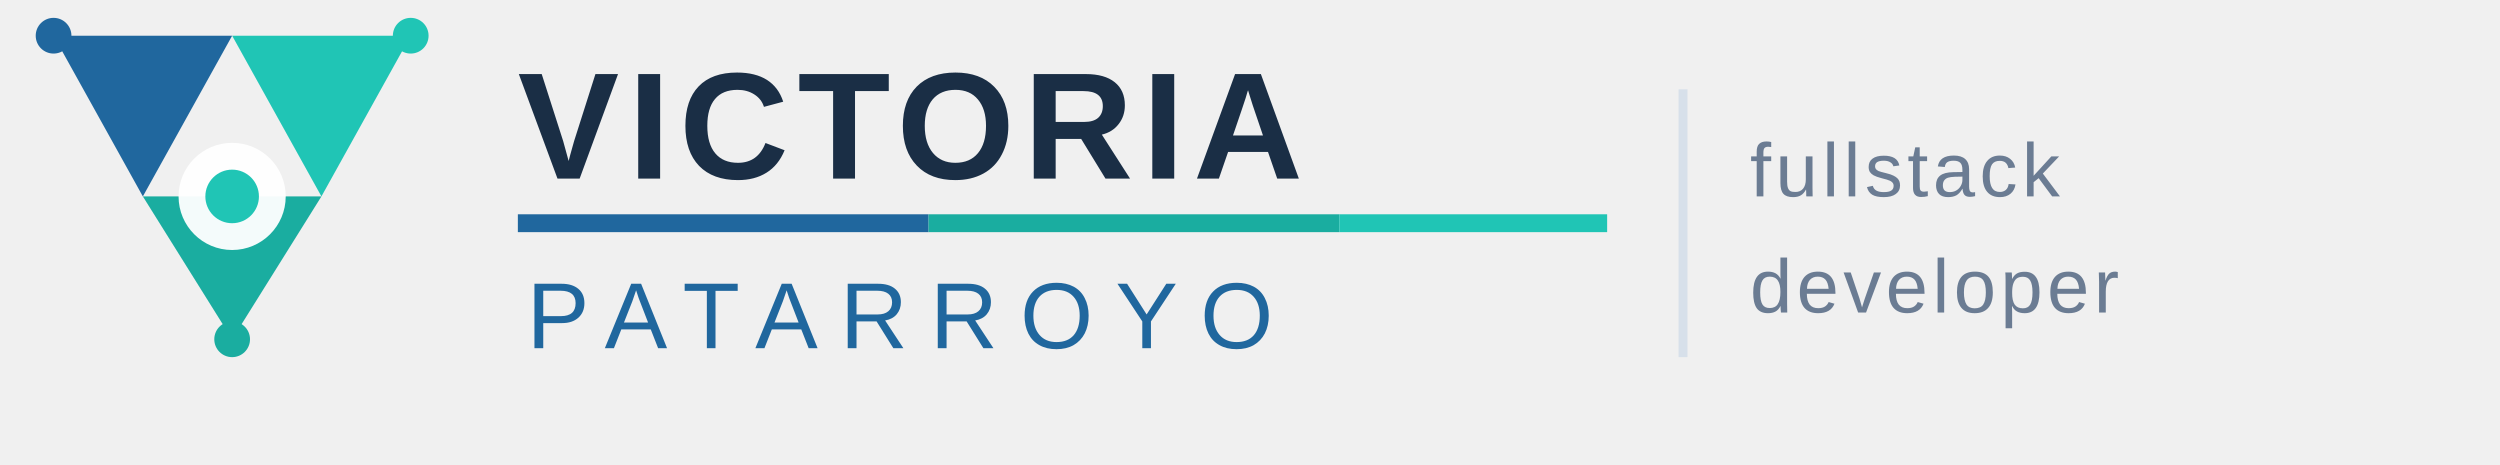
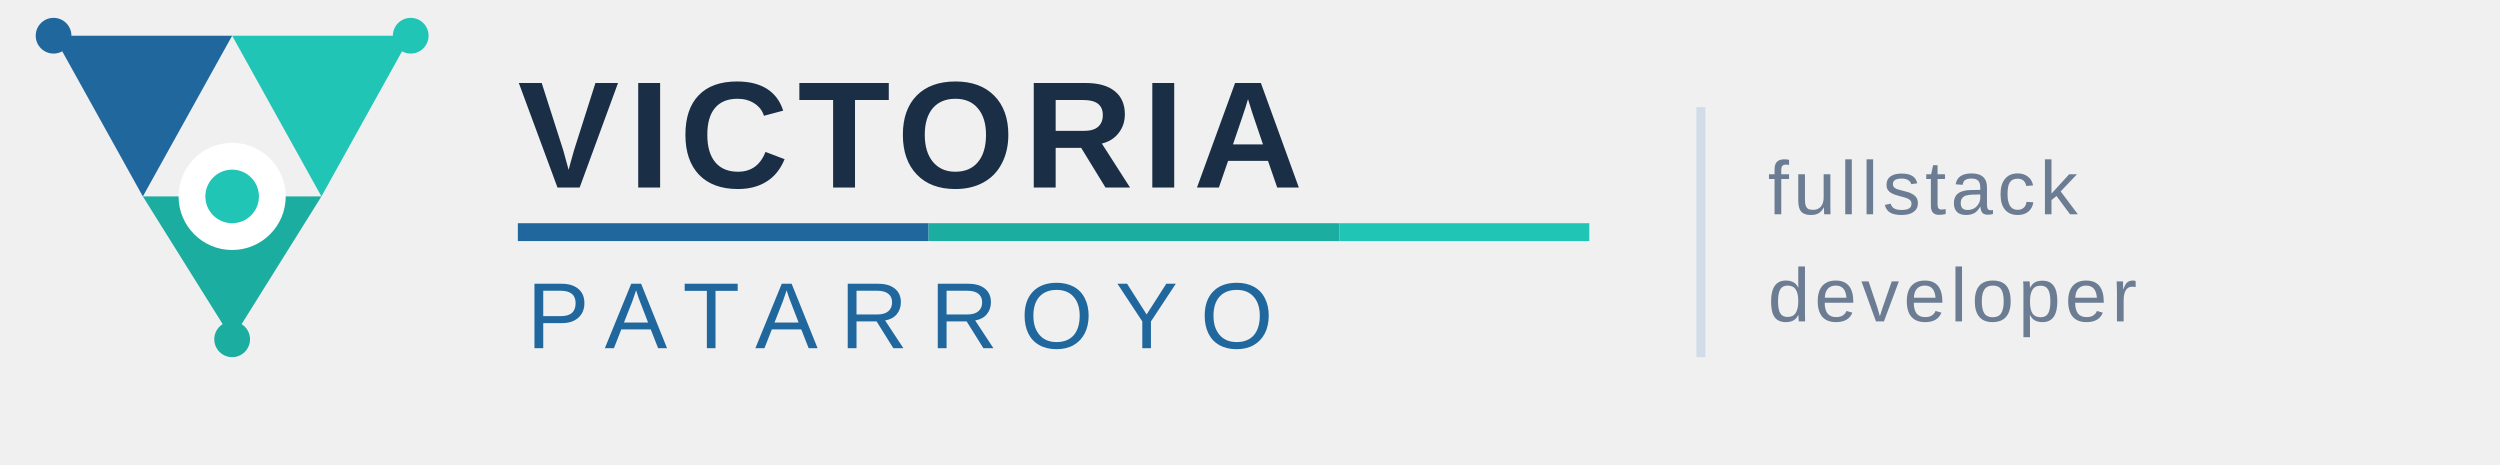
- <svg xmlns="http://www.w3.org/2000/svg" viewBox="0 0 280 52">
-   <polygon points="6,4 26,4 16,22" fill="#20679e" />
-   <polygon points="26,4 46,4 36,22" fill="#20c5b5" />
-   <polygon points="16,22 36,22 26,38" fill="#1aada0" />
-   <circle cx="26" cy="22" r="6" fill="rgba(255,255,255,0.95)" />
-   <circle cx="26" cy="22" r="3" fill="#20c5b5" />
-   <circle cx="6" cy="4" r="2" fill="#20679e" />
-   <circle cx="46" cy="4" r="2" fill="#20c5b5" />
-   <circle cx="26" cy="38" r="2" fill="#1aada0" />
-   <text x="58" y="20" font-family="Arial Black, Arial, Helvetica, sans-serif" font-weight="900" font-size="17" fill="#1a2e45" dominant-baseline="auto" letter-spacing="1">VICTORIA</text>
-   <rect x="58" y="24" width="46" height="2" fill="#20679e" />
-   <rect x="104" y="24" width="46" height="2" fill="#1aada0" />
-   <rect x="150" y="24" width="30" height="2" fill="#20c5b5" />
-   <text x="59" y="39" font-family="Arial, Helvetica, sans-serif" font-weight="400" font-size="10.5" fill="#20679e" dominant-baseline="auto" letter-spacing="2.5">PATARROYO</text>
-   <rect x="188" y="10" width="1" height="30" fill="#d1dce8" opacity="0.8" />
-   <text x="196" y="22" font-family="Arial, Helvetica, sans-serif" font-weight="400" font-size="8.5" fill="#6b7c93" dominant-baseline="auto" letter-spacing="0.5">fullstack</text>
-   <text x="196" y="35" font-family="Arial, Helvetica, sans-serif" font-weight="400" font-size="8.5" fill="#6b7c93" dominant-baseline="auto" letter-spacing="0.5">developer</text>
+ <svg xmlns="http://www.w3.org/2000/svg" viewBox="0 0 280 52" role="img" aria-label="Victoria Patarroyo Fullstack Developer">
+   <style>
+     .logo-desktop { display: block; }
+     .logo-mobile  { display: none;  }
+     @media (max-width: 768px) {
+       .logo-desktop { display: none;  }
+       .logo-mobile  { display: block; }
+     }
+   </style>
+   <g class="logo-desktop">
+     <polygon points="6,4 26,4 16,22" fill="#20679e" />
+     <polygon points="26,4 46,4 36,22" fill="#20c5b5" />
+     <polygon points="16,22 36,22 26,38" fill="#1aada0" />
+     <circle cx="26" cy="22" r="6" fill="#ffffff" />
+     <circle cx="26" cy="22" r="3" fill="#20c5b5" />
+     <circle cx="6" cy="4" r="2" fill="#20679e" />
+     <circle cx="46" cy="4" r="2" fill="#20c5b5" />
+     <circle cx="26" cy="38" r="2" fill="#1aada0" />
+     <text x="58" y="21" font-family="Arial Black, Arial, Helvetica, sans-serif" font-weight="900" font-size="17" fill="#1a2e45" letter-spacing="1">VICTORIA</text>
+     <rect x="58" y="25" width="46" height="2" fill="#20679e" />
+     <rect x="104" y="25" width="46" height="2" fill="#1aada0" />
+     <rect x="150" y="25" width="28" height="2" fill="#20c5b5" />
+     <text x="59" y="39" font-family="Arial, Helvetica, sans-serif" font-weight="400" font-size="10.5" fill="#20679e" letter-spacing="2.5">PATARROYO</text>
+     <rect x="190" y="12" width="1" height="28" fill="#d1dce8" />
+     <text x="198" y="24" font-family="Arial, Helvetica, sans-serif" font-weight="400" font-size="8.5" fill="#6b7c93" letter-spacing="0.5">fullstack</text>
+     <text x="198" y="36" font-family="Arial, Helvetica, sans-serif" font-weight="400" font-size="8.5" fill="#6b7c93" letter-spacing="0.5">developer</text>
+   </g>
+   <g class="logo-mobile">
+     <polygon points="6,4 26,4 16,22" fill="#20679e" />
+     <polygon points="26,4 46,4 36,22" fill="#20c5b5" />
+     <polygon points="16,22 36,22 26,38" fill="#1aada0" />
+     <circle cx="26" cy="22" r="6" fill="#ffffff" />
+     <circle cx="26" cy="22" r="3" fill="#20c5b5" />
+     <circle cx="6" cy="4" r="2" fill="#20679e" />
+     <circle cx="46" cy="4" r="2" fill="#20c5b5" />
+     <circle cx="26" cy="38" r="2" fill="#1aada0" />
+     <text x="56" y="19" font-family="Arial Black, Arial, Helvetica, sans-serif" font-weight="900" font-size="15" fill="#1a2e45" letter-spacing="0.5">VICTORIA</text>
+     <rect x="56" y="22" width="86" height="1.8" fill="#20c5b5" />
+     <text x="56" y="35" font-family="Arial, Helvetica, sans-serif" font-weight="400" font-size="10" fill="#20679e" letter-spacing="1.8">PATARROYO</text>
+     <text x="56" y="47" font-family="Arial, Helvetica, sans-serif" font-weight="400" font-size="7.5" fill="#8a9ab5" letter-spacing="0.8">fullstack developer</text>
+   </g>
</svg>
